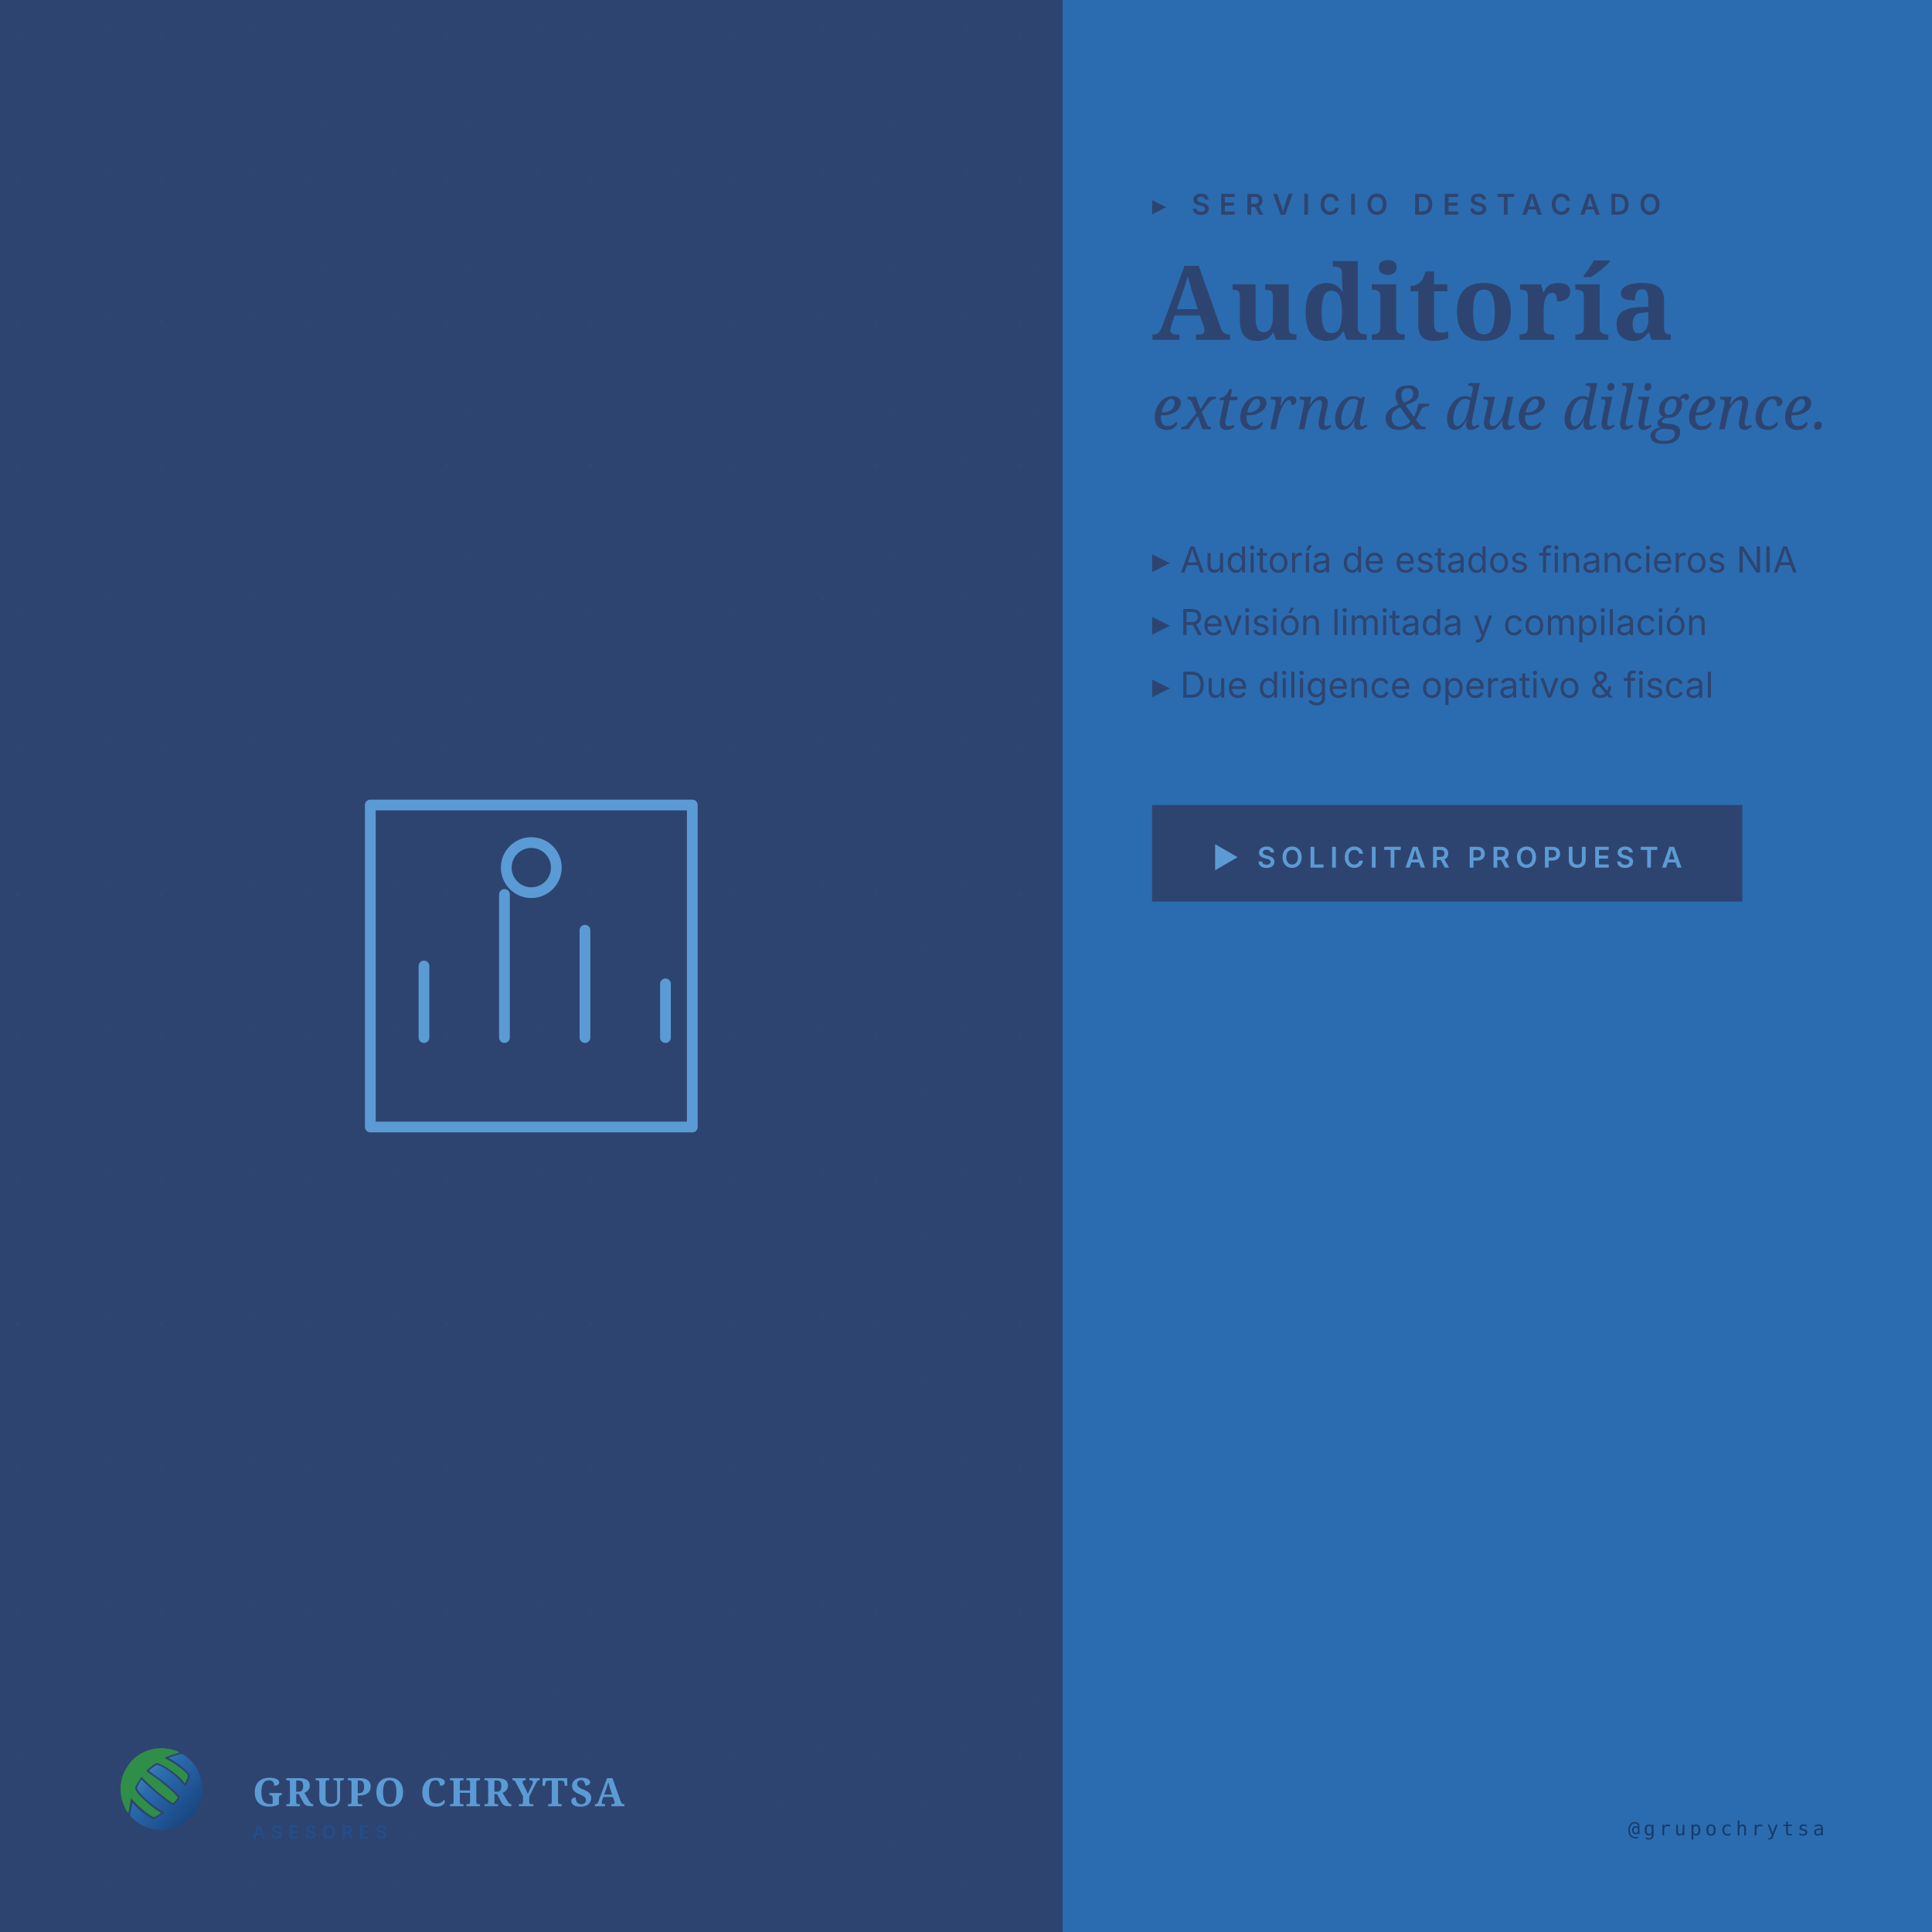
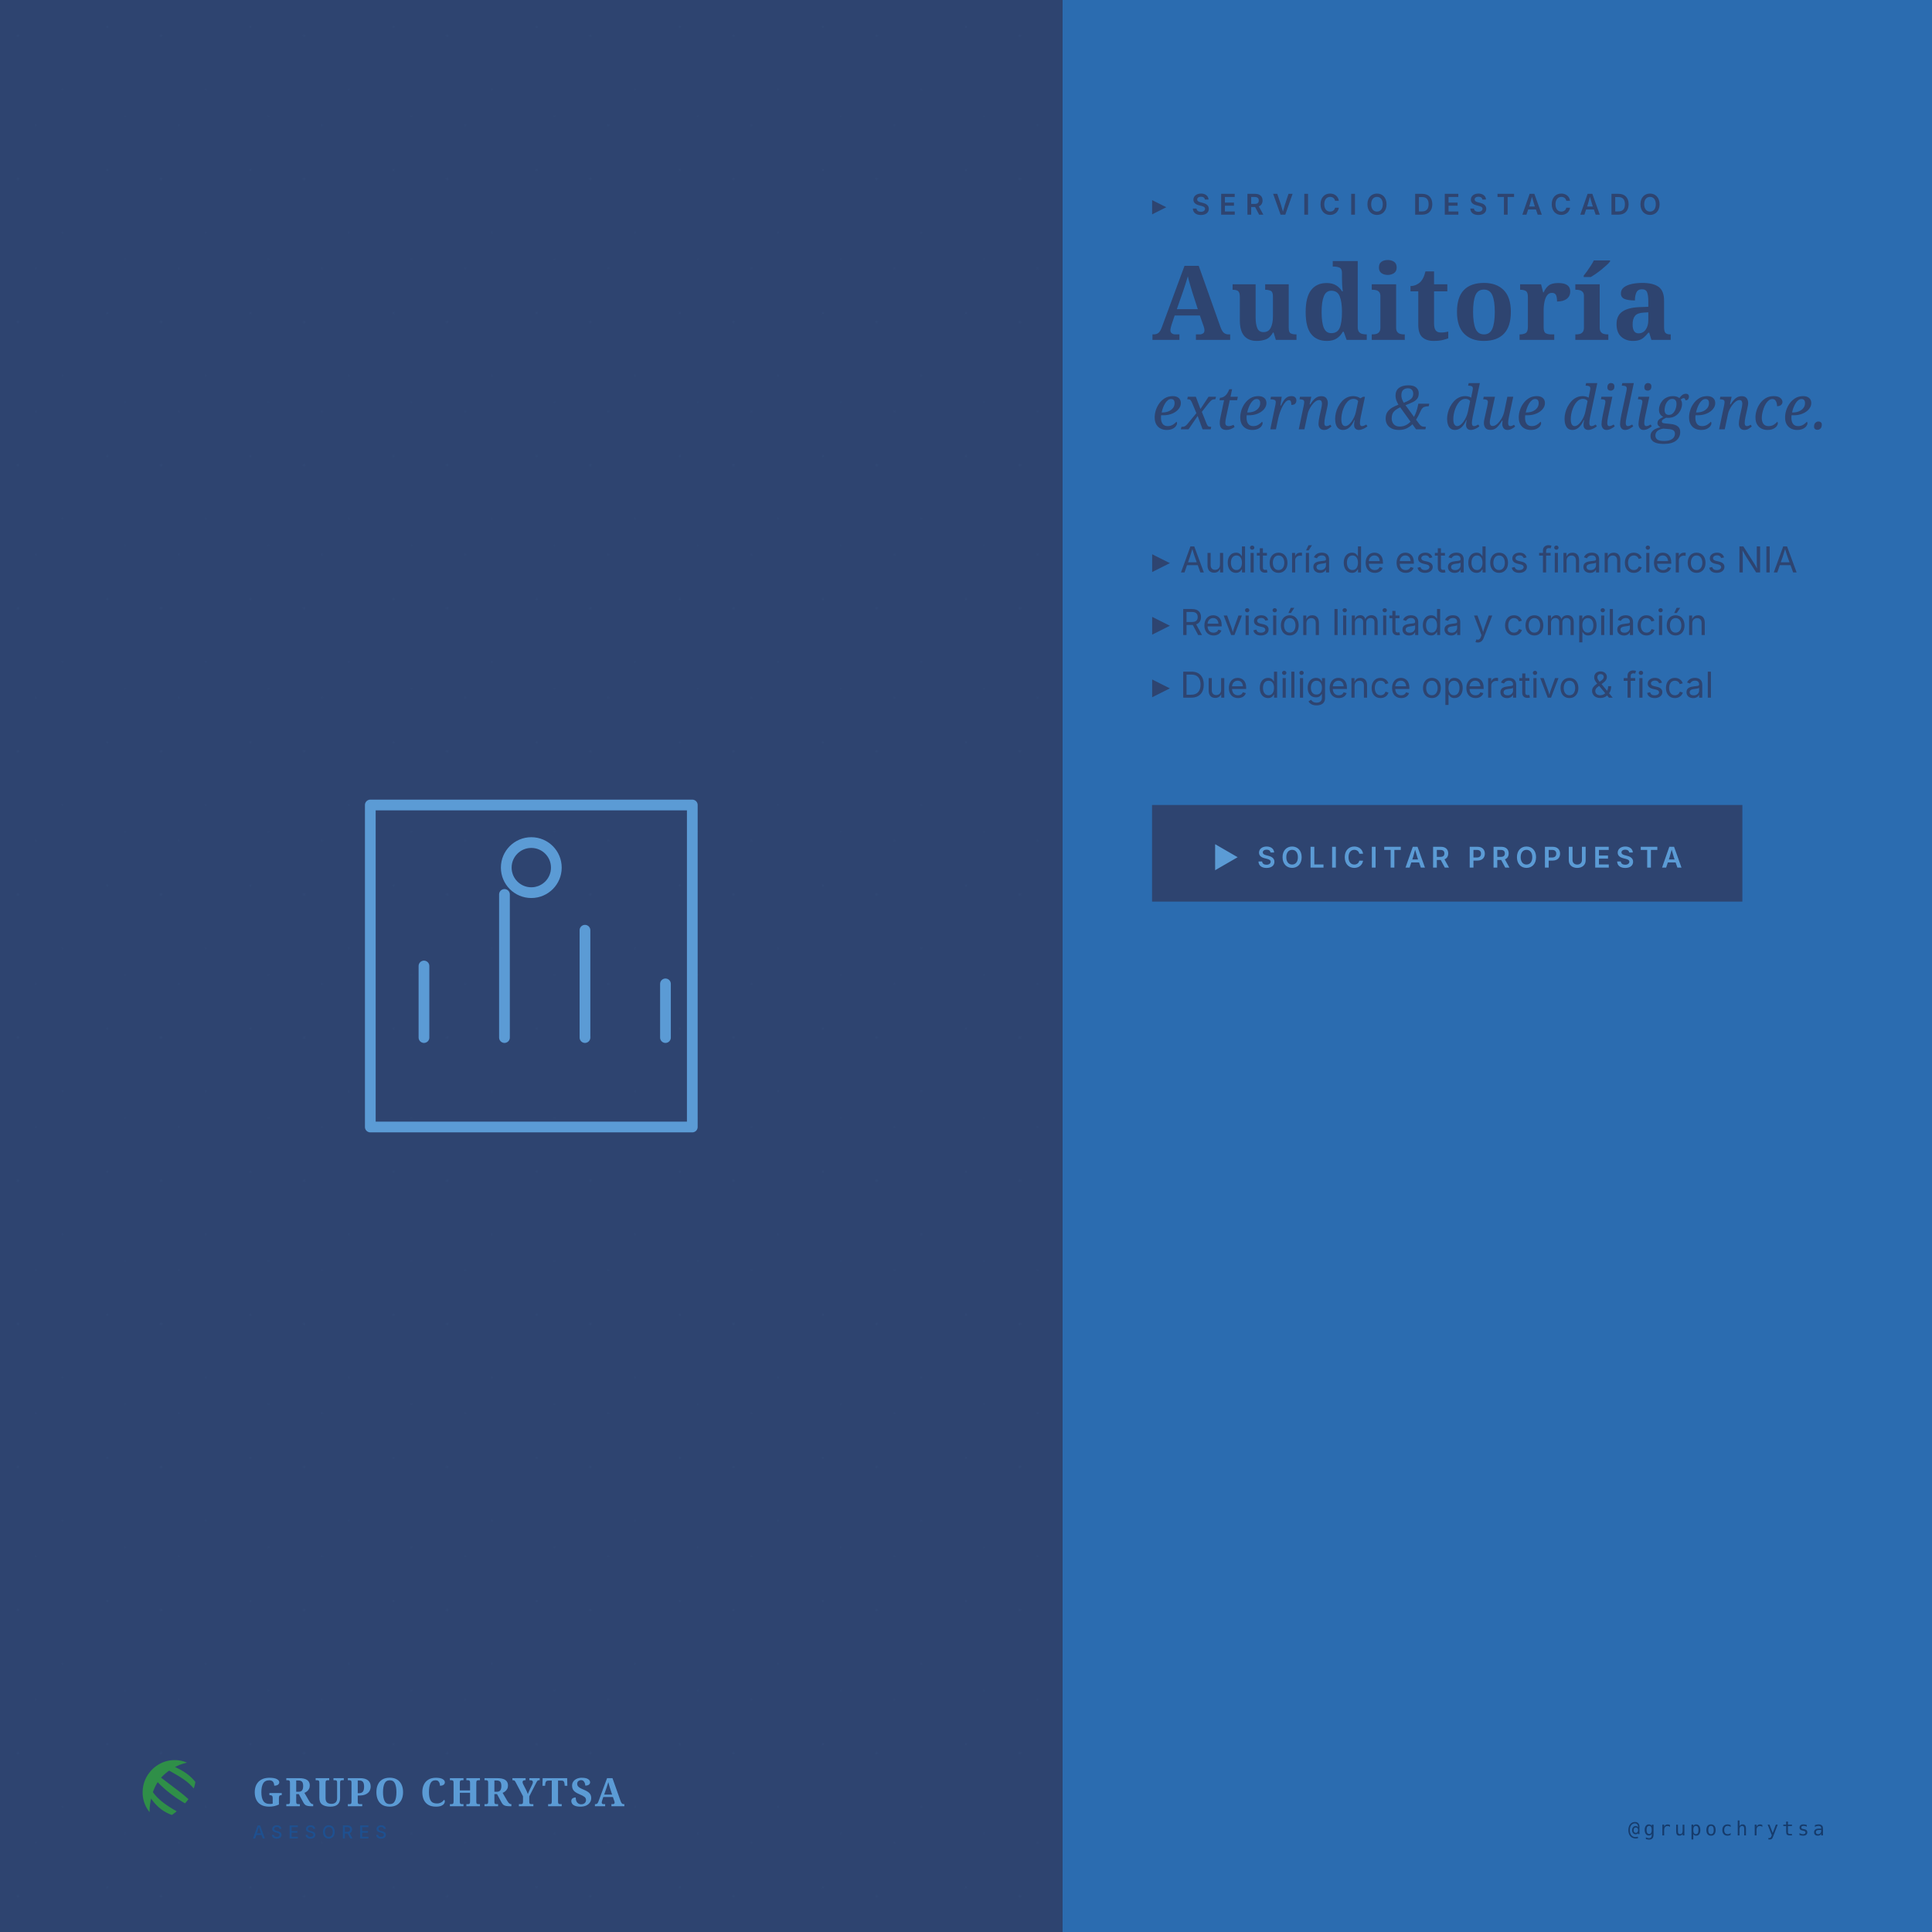
<svg xmlns="http://www.w3.org/2000/svg" viewBox="0 0 1080 1080" width="1080" height="1080" preserveAspectRatio="xMidYMid meet">
  <defs>
    <linearGradient id="g" x1="0" y1="0" x2="1" y2="1">
      <stop offset="0" stop-color="#5B9BD5" />
      <stop offset=".35" stop-color="#2B6CB0" />
      <stop offset=".7" stop-color="#1E5090" />
      <stop offset="1" stop-color="#163B6B" />
    </linearGradient>
    <linearGradient id="g2" x1="0" y1="0" x2="0" y2="1">
      <stop offset="0" stop-color="rgba(212,175,55,.18)" />
      <stop offset="1" stop-color="rgba(212,175,55,0)" />
    </linearGradient>
    <radialGradient id="vignette" cx="0.5" cy="0.4" r="0.8">
      <stop offset="0" stop-color="rgba(212,175,55,0)" />
      <stop offset="1" stop-color="rgba(0,0,0,.45)" />
    </radialGradient>
    <pattern id="grain" x="0" y="0" width="80" height="80" patternUnits="userSpaceOnUse">
      <circle cx="10" cy="20" r=".7" fill="#5B9BD5" opacity=".06" />
      <circle cx="35" cy="50" r=".5" fill="#5B9BD5" opacity=".05" />
      <circle cx="60" cy="15" r=".6" fill="#5B9BD5" opacity=".06" />
      <circle cx="70" cy="65" r=".4" fill="#5B9BD5" opacity=".04" />
      <circle cx="20" cy="70" r=".5" fill="#5B9BD5" opacity=".05" />
    </pattern>
    <clipPath id="crownClip">
      <circle cx="60" cy="50" r="36" />
    </clipPath>
    <clipPath id="sphereClip">
      <circle cx="50" cy="49" r="38" />
    </clipPath>
-     <symbol id="sphere" viewBox="0 0 100 100">
-       <g transform="translate(-51.675 4.276) scale(0.4851)">
-         <path d="M251.345 50.640 C253.822 53.458 255.769 56.325 255.673 58.179 C255.453 62.410 249.136 76.693 247.008 79.442 C246.148 79.575 245.165 79.037 244.059 77.820 C241.517 75.279 237.597 69.750 230.472 62.838 C221.170 53.814 204.110 40.495 191.200 36.283 C187.896 35.204 187.478 35.115 184.892 36.834 C181.568 39.044 173.416 45.078 171.540 47.576 L205.705 73.017 C211.892 78.204 232.880 95.329 235.051 103.399 C233.395 106.441 224.599 116.746 222.268 118.671 C213.944 117.692 180.143 87.258 171.311 80.142 C168.649 77.997 165.812 75.046 163.528 72.702 C162.012 71.148 157.916 66.462 155.452 65.792 C147.227 82.271 144.833 81.277 149.304 88.165 C156.833 99.764 172.085 112.243 183.093 120.388 C186.325 122.780 189.862 125.251 193.039 126.948 C195.108 128.054 196.031 128.843 198.236 130.018 C200.172 131.050 201.848 131.741 203.200 133.214 C201.710 135.827 188.789 143.109 186.083 144.596 C181.214 147.272 181.794 148.348 176.395 145.472 C165.723 139.785 152.808 129.681 144.774 121.273 C141.965 118.334 140.502 115.871 137.900 113.974 L134.232 130.500 C133.500 134.733 133.073 138.721 134.093 140.832 C135.250 143.228 145.444 151.732 148.396 153.825 C158.763 161.180 172.261 167.279 187.965 168.846 C222.931 172.337 248.100 156.454 263.865 136.746 C282.999 112.828 286.099 79.914 274.694 52.270 C267.560 34.977 257.387 24.998 243.958 15.098 C239.806 12.036 238.274 12.801 232.690 14.226 C227.686 15.504 215.829 18.821 212.423 20.933 C213.314 21.896 228.857 30.521 237.310 37.373 C241.291 40.598 248.216 47.081 251.345 50.640" fill="url(#g)" />
-         <path d="M134.727 104.159 C135.478 104.595 140.356 110.028 141.472 111.255 C149.894 120.515 167.974 136.296 178.853 141.792 C182.826 143.798 184.690 141.991 188.291 139.856 C190.694 138.431 194.506 136.723 196.025 133.848 L192.819 132.091 C183.785 127.506 163.458 109.601 156.894 102.798 C154.187 99.991 151.006 96.540 148.452 93.462 C138.203 81.114 144.690 80.287 155.617 60.260 C157.598 60.980 158.287 62.130 159.774 63.768 C168.926 73.852 214.420 113.490 221.635 113.948 C223.963 111.812 229.753 105.476 230.677 102.765 C227.398 95.448 206.525 78.781 199.850 73.186 C194.554 68.748 189.064 64.908 183.698 60.770 C180.683 58.445 167.682 50.049 166.321 48.210 C167.976 44.622 181.039 34.708 185.039 32.480 C192.643 28.245 223.149 51.107 228.662 55.805 C233.870 60.245 237.309 63.600 241.612 68.833 C245.038 72.998 244.604 72.615 246.050 73.256 C247.440 69.256 249.378 65.758 250.836 60.898 C251.844 57.539 251.337 56.029 250.239 54.693 C243.468 46.453 234.910 40.927 226.416 34.491 C215.552 27.513 214.921 27.453 204.151 21.567 C205.465 17.913 231.031 11.264 233.945 10.448 C231.373 6.165 213.209 2.457 207.740 1.716 C196.301 0.168 186.004 1.259 176.140 3.755 C148.825 10.667 131.518 27.636 119.889 51.735 C111.770 68.560 111.178 94.019 117.106 110.846 C119.173 116.712 125.110 131.777 129.018 133.970 C129.499 133.181 130.232 129.482 130.506 128.367 C130.897 126.103 131.307 123.775 131.594 121.703 C132.463 115.416 133.548 110.244 134.727 104.159" fill="#2F8F48" />
-       </g>
+     <symbol id="sphere" viewBox="0 0 2376 1760">
+       <path d="M0,0 L6,0 L22,8 L49,23 L79,43 L96,55 L109,65 L119,73 L130,82 L144,94 L156,105 L163,112 L171,119 L180,128 L187,136 L201,151 L210,162 L224,179 L237,197 L247,211 L258,228 L270,248 L279,264 L293,291 L305,317 L316,345 L328,381 L337,413 L345,449 L351,486 L355,523 L356,538 L356,598 L354,627 L350,659 L344,693 L336,726 L326,761 L317,787 L306,813 L291,846 L279,869 L263,896 L249,918 L236,936 L224,952 L216,962 L207,973 L198,983 L191,991 L179,1004 L154,1029 L146,1036 L134,1047 L123,1056 L107,1069 L88,1083 L55,1105 L35,1117 L10,1131 L-14,1143 L-47,1157 L-71,1166 L-98,1175 L-136,1185 L-169,1192 L-202,1197 L-231,1200 L-246,1201 L-309,1201 L-346,1198 L-383,1193 L-423,1185 L-464,1174 L-499,1162 L-528,1150 L-552,1139 L-578,1126 L-602,1112 L-622,1100 L-642,1086 L-661,1072 L-677,1059 L-688,1050 L-702,1038 L-719,1022 L-739,1002 L-746,994 L-748,991 L-749,986 L-749,893 L-745,845 L-740,803 L-733,760 L-732,757 L-729,758 L-719,771 L-705,788 L-694,801 L-685,811 L-676,821 L-662,836 L-635,863 L-627,870 L-613,883 L-602,892 L-589,903 L-572,916 L-552,931 L-535,943 L-517,955 L-496,968 L-471,982 L-448,994 L-429,1004 L-403,1016 L-365,1032 L-334,1044 L-330,1042 L-311,1029 L-295,1017 L-277,1004 L-259,990 L-243,977 L-227,964 L-212,951 L-202,942 L-194,935 L-198,932 L-221,920 L-251,904 L-268,894 L-290,882 L-313,868 L-332,856 L-354,842 L-374,829 L-399,813 L-419,799 L-435,788 L-452,776 L-471,762 L-492,746 L-506,735 L-517,726 L-528,717 L-541,706 L-551,697 L-562,688 L-570,680 L-578,673 L-592,659 L-600,652 L-608,644 L-615,636 L-627,624 L-634,616 L-647,601 L-656,590 L-667,576 L-680,558 L-677,548 L-665,517 L-651,485 L-634,449 L-617,417 L-613,411 L-609,413 L-565,457 L-557,464 L-546,475 L-538,482 L-523,496 L-515,503 L-504,513 L-493,522 L-482,532 L-471,541 L-457,553 L-443,564 L-426,578 L-413,588 L-399,599 L-386,609 L-368,623 L-347,639 L-333,649 L-315,662 L-297,675 L-281,686 L-261,700 L-240,714 L-216,730 L-199,741 L-174,757 L-155,769 L-126,786 L-100,801 L-71,818 L-64,812 L-54,801 L-45,790 L-35,779 L-26,768 L-14,753 L1,733 L14,715 L25,699 L19,692 L9,682 L1,675 L-9,665 L-17,658 L-29,647 L-37,640 L-47,631 L-58,622 L-69,612 L-80,603 L-93,592 L-107,581 L-119,571 L-133,560 L-151,546 L-169,532 L-187,518 L-201,507 L-218,494 L-239,478 L-251,469 L-272,453 L-293,437 L-305,428 L-318,418 L-335,405 L-356,389 L-377,373 L-389,364 L-406,351 L-427,335 L-444,322 L-462,308 L-478,296 L-496,282 L-507,273 L-503,267 L-492,256 L-484,249 L-475,240 L-467,233 L-455,222 L-444,213 L-429,200 L-419,192 L-404,180 L-390,170 L-384,172 L-355,188 L-332,201 L-307,215 L-283,229 L-257,244 L-229,261 L-209,273 L-190,285 L-165,301 L-125,328 L-107,341 L-93,351 L-72,367 L-55,380 L-41,392 L-30,401 L-19,411 L-11,418 L1,429 L13,441 L21,448 L33,461 L43,471 L50,479 L63,494 L77,511 L88,525 L102,544 L104,545 L105,540 L117,511 L128,480 L139,443 L146,413 L151,387 L155,359 L154,353 L142,337 L129,321 L121,311 L109,297 L94,281 L58,245 L50,238 L39,228 L31,221 L18,210 L4,199 L-11,187 L-29,174 L-47,161 L-82,138 L-103,125 L-125,112 L-146,100 L-170,87 L-197,73 L-208,67 L-208,64 L-180,52 L-143,38 L-108,26 L-80,18 L-36,7 Z " fill="#2E4470" transform="translate(1612,311)" />
+       <path d="M0,0 L65,0 L102,3 L144,9 L172,15 L206,24 L242,36 L267,46 L274,49 L274,51 L245,57 L203,69 L166,81 L131,94 L90,112 L61,125 L42,135 L40,135 L40,137 L49,140 L90,160 L124,177 L146,189 L173,204 L193,216 L213,228 L246,250 L266,264 L285,278 L302,291 L319,305 L334,318 L346,329 L361,343 L399,381 L406,389 L418,403 L428,414 L439,428 L441,431 L440,443 L433,481 L425,513 L411,557 L409,559 L398,547 L389,536 L378,524 L371,516 L330,475 L322,468 L308,455 L297,446 L283,434 L273,426 L255,412 L236,398 L217,384 L194,368 L182,360 L159,345 L137,331 L116,318 L88,301 L66,288 L38,272 L9,255 L-19,239 L-46,224 L-73,209 L-78,208 L-95,220 L-113,234 L-126,244 L-137,253 L-151,265 L-161,274 L-169,281 L-181,292 L-193,303 L-235,345 L-235,347 L-216,361 L-202,372 L-181,388 L-162,402 L-147,414 L-131,426 L-118,436 L-100,450 L-81,464 L-63,478 L-44,492 L-26,506 L-10,518 L3,528 L21,542 L40,556 L53,566 L74,582 L93,596 L111,610 L126,622 L142,634 L155,645 L171,657 L184,668 L198,679 L215,693 L228,704 L239,713 L250,723 L261,732 L274,744 L282,751 L294,762 L303,769 L302,774 L290,791 L280,804 L272,814 L260,828 L252,838 L240,852 L236,853 L212,839 L188,825 L162,809 L143,797 L111,776 L67,747 L49,734 L32,722 L14,709 L0,699 L-19,685 L-36,672 L-52,660 L-66,649 L-81,637 L-95,626 L-111,613 L-121,605 L-134,594 L-147,583 L-161,571 L-172,561 L-183,552 L-190,545 L-198,538 L-205,531 L-213,524 L-229,509 L-246,493 L-282,457 L-289,449 L-297,441 L-302,435 L-306,440 L-318,459 L-331,482 L-346,510 L-363,546 L-380,586 L-395,625 L-397,632 L-386,648 L-376,661 L-367,672 L-358,683 L-346,697 L-339,705 L-328,717 L-319,727 L-291,755 L-283,762 L-267,777 L-257,786 L-247,795 L-236,804 L-226,813 L-212,824 L-196,837 L-177,851 L-157,866 L-141,877 L-124,889 L-85,915 L-67,927 L-48,939 L-24,954 L4,971 L30,986 L57,1001 L72,1009 L70,1013 L56,1025 L42,1036 L27,1048 L9,1061 L-10,1075 L-22,1083 L-32,1080 L-54,1072 L-90,1056 L-123,1040 L-149,1026 L-176,1010 L-195,998 L-214,985 L-232,972 L-250,958 L-261,949 L-274,938 L-288,926 L-301,914 L-342,873 L-349,865 L-360,853 L-367,845 L-378,832 L-389,818 L-400,804 L-411,790 L-422,775 L-433,759 L-435,765 L-444,813 L-451,856 L-457,902 L-460,933 L-462,972 L-463,1026 L-469,1021 L-482,1004 L-495,986 L-507,967 L-516,952 L-526,934 L-540,907 L-551,883 L-565,847 L-576,814 L-585,778 L-592,742 L-597,708 L-600,670 L-600,609 L-598,579 L-594,545 L-587,505 L-579,471 L-568,435 L-555,400 L-543,372 L-529,343 L-517,321 L-501,295 L-493,283 L-482,267 L-470,251 L-459,237 L-448,224 L-439,213 L-431,205 L-424,197 L-396,169 L-388,162 L-378,153 L-367,144 L-350,130 L-331,116 L-301,96 L-276,81 L-258,71 L-241,62 L-205,46 L-180,36 L-146,25 L-112,16 L-78,9 L-46,4 L-16,1 Z " fill="#2F8F48" transform="translate(1298,241)" />
    </symbol>
-     <symbol id="crown" viewBox="0 0 120 100">
-       <g transform="translate(-41.675 5.276) scale(0.4851)">
-         <path d="M251.345 50.640 C253.822 53.458 255.769 56.325 255.673 58.179 C255.453 62.410 249.136 76.693 247.008 79.442 C246.148 79.575 245.165 79.037 244.059 77.820 C241.517 75.279 237.597 69.750 230.472 62.838 C221.170 53.814 204.110 40.495 191.200 36.283 C187.896 35.204 187.478 35.115 184.892 36.834 C181.568 39.044 173.416 45.078 171.540 47.576 L205.705 73.017 C211.892 78.204 232.880 95.329 235.051 103.399 C233.395 106.441 224.599 116.746 222.268 118.671 C213.944 117.692 180.143 87.258 171.311 80.142 C168.649 77.997 165.812 75.046 163.528 72.702 C162.012 71.148 157.916 66.462 155.452 65.792 C147.227 82.271 144.833 81.277 149.304 88.165 C156.833 99.764 172.085 112.243 183.093 120.388 C186.325 122.780 189.862 125.251 193.039 126.948 C195.108 128.054 196.031 128.843 198.236 130.018 C200.172 131.050 201.848 131.741 203.200 133.214 C201.710 135.827 188.789 143.109 186.083 144.596 C181.214 147.272 181.794 148.348 176.395 145.472 C165.723 139.785 152.808 129.681 144.774 121.273 C141.965 118.334 140.502 115.871 137.900 113.974 L134.232 130.500 C133.500 134.733 133.073 138.721 134.093 140.832 C135.250 143.228 145.444 151.732 148.396 153.825 C158.763 161.180 172.261 167.279 187.965 168.846 C222.931 172.337 248.100 156.454 263.865 136.746 C282.999 112.828 286.099 79.914 274.694 52.270 C267.560 34.977 257.387 24.998 243.958 15.098 C239.806 12.036 238.274 12.801 232.690 14.226 C227.686 15.504 215.829 18.821 212.423 20.933 C213.314 21.896 228.857 30.521 237.310 37.373 C241.291 40.598 248.216 47.081 251.345 50.640" fill="url(#g)" />
-         <path d="M134.727 104.159 C135.478 104.595 140.356 110.028 141.472 111.255 C149.894 120.515 167.974 136.296 178.853 141.792 C182.826 143.798 184.690 141.991 188.291 139.856 C190.694 138.431 194.506 136.723 196.025 133.848 L192.819 132.091 C183.785 127.506 163.458 109.601 156.894 102.798 C154.187 99.991 151.006 96.540 148.452 93.462 C138.203 81.114 144.690 80.287 155.617 60.260 C157.598 60.980 158.287 62.130 159.774 63.768 C168.926 73.852 214.420 113.490 221.635 113.948 C223.963 111.812 229.753 105.476 230.677 102.765 C227.398 95.448 206.525 78.781 199.850 73.186 C194.554 68.748 189.064 64.908 183.698 60.770 C180.683 58.445 167.682 50.049 166.321 48.210 C167.976 44.622 181.039 34.708 185.039 32.480 C192.643 28.245 223.149 51.107 228.662 55.805 C233.870 60.245 237.309 63.600 241.612 68.833 C245.038 72.998 244.604 72.615 246.050 73.256 C247.440 69.256 249.378 65.758 250.836 60.898 C251.844 57.539 251.337 56.029 250.239 54.693 C243.468 46.453 234.910 40.927 226.416 34.491 C215.552 27.513 214.921 27.453 204.151 21.567 C205.465 17.913 231.031 11.264 233.945 10.448 C231.373 6.165 213.209 2.457 207.740 1.716 C196.301 0.168 186.004 1.259 176.140 3.755 C148.825 10.667 131.518 27.636 119.889 51.735 C111.770 68.560 111.178 94.019 117.106 110.846 C119.173 116.712 125.110 131.777 129.018 133.970 C129.499 133.181 130.232 129.482 130.506 128.367 C130.897 126.103 131.307 123.775 131.594 121.703 C132.463 115.416 133.548 110.244 134.727 104.159" fill="#2F8F48" />
-       </g>
+     <symbol id="crown" viewBox="0 0 2376 1760">
+       <path d="M0,0 L6,0 L22,8 L49,23 L79,43 L96,55 L109,65 L119,73 L130,82 L144,94 L156,105 L163,112 L171,119 L180,128 L187,136 L201,151 L210,162 L224,179 L237,197 L247,211 L258,228 L270,248 L279,264 L293,291 L305,317 L316,345 L328,381 L337,413 L345,449 L351,486 L355,523 L356,538 L356,598 L354,627 L350,659 L344,693 L336,726 L326,761 L317,787 L306,813 L291,846 L279,869 L263,896 L249,918 L236,936 L224,952 L216,962 L207,973 L198,983 L191,991 L179,1004 L154,1029 L146,1036 L134,1047 L123,1056 L107,1069 L88,1083 L55,1105 L35,1117 L10,1131 L-14,1143 L-47,1157 L-71,1166 L-98,1175 L-136,1185 L-169,1192 L-202,1197 L-231,1200 L-246,1201 L-309,1201 L-346,1198 L-383,1193 L-423,1185 L-464,1174 L-499,1162 L-528,1150 L-552,1139 L-578,1126 L-602,1112 L-622,1100 L-642,1086 L-661,1072 L-677,1059 L-688,1050 L-702,1038 L-719,1022 L-739,1002 L-746,994 L-748,991 L-749,986 L-749,893 L-745,845 L-740,803 L-733,760 L-732,757 L-729,758 L-719,771 L-705,788 L-694,801 L-685,811 L-676,821 L-662,836 L-635,863 L-627,870 L-613,883 L-602,892 L-589,903 L-572,916 L-552,931 L-535,943 L-517,955 L-496,968 L-471,982 L-448,994 L-429,1004 L-403,1016 L-365,1032 L-334,1044 L-330,1042 L-311,1029 L-295,1017 L-277,1004 L-259,990 L-243,977 L-227,964 L-212,951 L-202,942 L-194,935 L-198,932 L-221,920 L-251,904 L-268,894 L-290,882 L-313,868 L-332,856 L-354,842 L-374,829 L-399,813 L-419,799 L-435,788 L-452,776 L-471,762 L-492,746 L-506,735 L-517,726 L-528,717 L-541,706 L-551,697 L-562,688 L-570,680 L-578,673 L-592,659 L-600,652 L-608,644 L-615,636 L-627,624 L-634,616 L-647,601 L-656,590 L-667,576 L-680,558 L-677,548 L-665,517 L-651,485 L-634,449 L-617,417 L-613,411 L-609,413 L-565,457 L-557,464 L-546,475 L-538,482 L-523,496 L-515,503 L-504,513 L-493,522 L-482,532 L-471,541 L-457,553 L-443,564 L-426,578 L-413,588 L-399,599 L-386,609 L-368,623 L-347,639 L-333,649 L-315,662 L-297,675 L-281,686 L-261,700 L-240,714 L-216,730 L-199,741 L-174,757 L-155,769 L-126,786 L-100,801 L-71,818 L-64,812 L-54,801 L-45,790 L-35,779 L-26,768 L-14,753 L1,733 L14,715 L25,699 L19,692 L9,682 L1,675 L-9,665 L-17,658 L-29,647 L-37,640 L-47,631 L-58,622 L-69,612 L-80,603 L-93,592 L-107,581 L-119,571 L-133,560 L-151,546 L-169,532 L-187,518 L-201,507 L-218,494 L-239,478 L-251,469 L-272,453 L-293,437 L-305,428 L-318,418 L-335,405 L-356,389 L-377,373 L-389,364 L-406,351 L-427,335 L-444,322 L-462,308 L-478,296 L-496,282 L-507,273 L-503,267 L-492,256 L-484,249 L-475,240 L-467,233 L-455,222 L-444,213 L-429,200 L-419,192 L-404,180 L-390,170 L-384,172 L-355,188 L-332,201 L-307,215 L-283,229 L-257,244 L-229,261 L-209,273 L-190,285 L-165,301 L-125,328 L-107,341 L-93,351 L-72,367 L-55,380 L-41,392 L-30,401 L-19,411 L-11,418 L1,429 L13,441 L21,448 L33,461 L43,471 L50,479 L63,494 L77,511 L88,525 L102,544 L104,545 L105,540 L117,511 L128,480 L139,443 L146,413 L151,387 L155,359 L154,353 L142,337 L129,321 L121,311 L109,297 L94,281 L58,245 L50,238 L39,228 L31,221 L18,210 L4,199 L-11,187 L-29,174 L-47,161 L-82,138 L-103,125 L-125,112 L-146,100 L-170,87 L-197,73 L-208,67 L-208,64 L-180,52 L-143,38 L-108,26 L-80,18 L-36,7 Z " fill="#2E4470" transform="translate(1612,311)" />
+       <path d="M0,0 L65,0 L102,3 L144,9 L172,15 L206,24 L242,36 L267,46 L274,49 L274,51 L245,57 L203,69 L166,81 L131,94 L90,112 L61,125 L42,135 L40,135 L40,137 L49,140 L90,160 L124,177 L146,189 L173,204 L193,216 L213,228 L246,250 L266,264 L285,278 L302,291 L319,305 L334,318 L346,329 L361,343 L399,381 L406,389 L418,403 L428,414 L439,428 L441,431 L440,443 L433,481 L425,513 L411,557 L409,559 L398,547 L389,536 L378,524 L371,516 L330,475 L322,468 L308,455 L297,446 L283,434 L273,426 L255,412 L236,398 L217,384 L194,368 L182,360 L159,345 L137,331 L116,318 L88,301 L66,288 L38,272 L9,255 L-19,239 L-46,224 L-73,209 L-78,208 L-95,220 L-113,234 L-126,244 L-137,253 L-151,265 L-161,274 L-169,281 L-181,292 L-193,303 L-235,345 L-235,347 L-216,361 L-202,372 L-181,388 L-162,402 L-147,414 L-131,426 L-118,436 L-100,450 L-81,464 L-63,478 L-44,492 L-26,506 L-10,518 L3,528 L21,542 L40,556 L53,566 L74,582 L93,596 L111,610 L126,622 L142,634 L155,645 L171,657 L184,668 L198,679 L215,693 L228,704 L239,713 L250,723 L261,732 L274,744 L282,751 L294,762 L303,769 L302,774 L290,791 L280,804 L272,814 L260,828 L252,838 L240,852 L236,853 L212,839 L188,825 L162,809 L143,797 L111,776 L67,747 L49,734 L32,722 L14,709 L0,699 L-19,685 L-36,672 L-52,660 L-66,649 L-81,637 L-95,626 L-111,613 L-121,605 L-134,594 L-147,583 L-161,571 L-172,561 L-183,552 L-190,545 L-198,538 L-205,531 L-213,524 L-229,509 L-246,493 L-282,457 L-289,449 L-297,441 L-302,435 L-306,440 L-318,459 L-331,482 L-346,510 L-363,546 L-380,586 L-395,625 L-397,632 L-386,648 L-376,661 L-367,672 L-358,683 L-346,697 L-339,705 L-328,717 L-319,727 L-291,755 L-283,762 L-267,777 L-257,786 L-247,795 L-236,804 L-226,813 L-212,824 L-196,837 L-177,851 L-157,866 L-141,877 L-124,889 L-85,915 L-67,927 L-48,939 L-24,954 L4,971 L30,986 L57,1001 L72,1009 L70,1013 L56,1025 L42,1036 L27,1048 L9,1061 L-10,1075 L-22,1083 L-32,1080 L-54,1072 L-90,1056 L-123,1040 L-149,1026 L-176,1010 L-195,998 L-214,985 L-232,972 L-250,958 L-261,949 L-274,938 L-288,926 L-301,914 L-342,873 L-349,865 L-360,853 L-367,845 L-378,832 L-389,818 L-400,804 L-411,790 L-422,775 L-433,759 L-435,765 L-444,813 L-451,856 L-457,902 L-460,933 L-462,972 L-463,1026 L-469,1021 L-482,1004 L-495,986 L-507,967 L-516,952 L-526,934 L-540,907 L-551,883 L-565,847 L-576,814 L-585,778 L-592,742 L-597,708 L-600,670 L-600,609 L-598,579 L-594,545 L-587,505 L-579,471 L-568,435 L-555,400 L-543,372 L-529,343 L-517,321 L-501,295 L-493,283 L-482,267 L-470,251 L-459,237 L-448,224 L-439,213 L-431,205 L-424,197 L-396,169 L-388,162 L-378,153 L-367,144 L-350,130 L-331,116 L-301,96 L-276,81 L-258,71 L-241,62 L-205,46 L-180,36 L-146,25 L-112,16 L-78,9 L-46,4 L-16,1 Z " fill="#2F8F48" transform="translate(1298,241)" />
    </symbol>
  </defs>
  <rect id="bg" width="1080" height="1080" fill="#2E4470" />
  <rect width="1080" height="1080" fill="url(#grain)" opacity=".5" />
  <rect x="594" y="0" width="486" height="1080" fill="#2B6CB0" />
  <g id="icon" transform="translate(207,450)">
    <g fill="none" stroke="#5B9BD5" stroke-width="6" stroke-linecap="round" stroke-linejoin="round">
      <rect x="0" y="0" width="180" height="180" />
      <path d="M 30 130 L 30 90 M 75 130 L 75 50 M 120 130 L 120 70 M 165 130 L 165 100" />
      <circle cx="90" cy="35" r="14" />
    </g>
  </g>
  <g id="content" transform="translate(644,120)">
    <text font-family="Inter,Arial,sans-serif" font-weight="600" font-size="16" fill="#2E4470" letter-spacing="5">▸ SERVICIO DESTACADO</text>
    <text y="70" font-family="Cinzel,Georgia,serif" font-weight="600" font-size="58" fill="#2E4470" letter-spacing="1">Auditoría</text>
    <text y="120" font-family="Cinzel,Georgia,serif" font-weight="500" font-style="italic" font-size="34" fill="#2E4470">externa &amp; due diligence.</text>
    <g font-family="Inter,Arial,sans-serif" font-weight="400" font-size="20" fill="#2E4470">
      <text y="200">▸ Auditoría de estados financieros NIA</text>
      <text y="235">▸ Revisión limitada y compilación</text>
      <text y="270">▸ Due diligence operativo &amp; fiscal</text>
    </g>
    <g transform="translate(0,330)">
      <rect width="330" height="54" fill="#2E4470" />
      <text x="165" y="35" text-anchor="middle" font-family="Inter,Arial,sans-serif" font-weight="600" font-size="16" fill="#5B9BD5" letter-spacing="3">▶ SOLICITAR PROPUESTA</text>
    </g>
  </g>
  <g id="logo">
    <use href="#crown" x="60" y="974" width="67.2" height="56" />
    <text x="141.2" y="1009.7" font-family="Cinzel,Georgia,serif" font-weight="600" font-size="22" fill="#5B9BD5" letter-spacing="1.32">GRUPO CHRYTSA</text>
    <text x="141.2" y="1027.7" font-family="Inter,Arial,sans-serif" font-weight="500" font-size="10" fill="#1E5090" letter-spacing="3.2">ASESORES</text>
    <text x="1020" y="1026" text-anchor="end" font-family="JetBrains Mono,monospace" font-size="11" fill="#163B6B" letter-spacing="1.98">@grupochrytsa</text>
  </g>
</svg>
